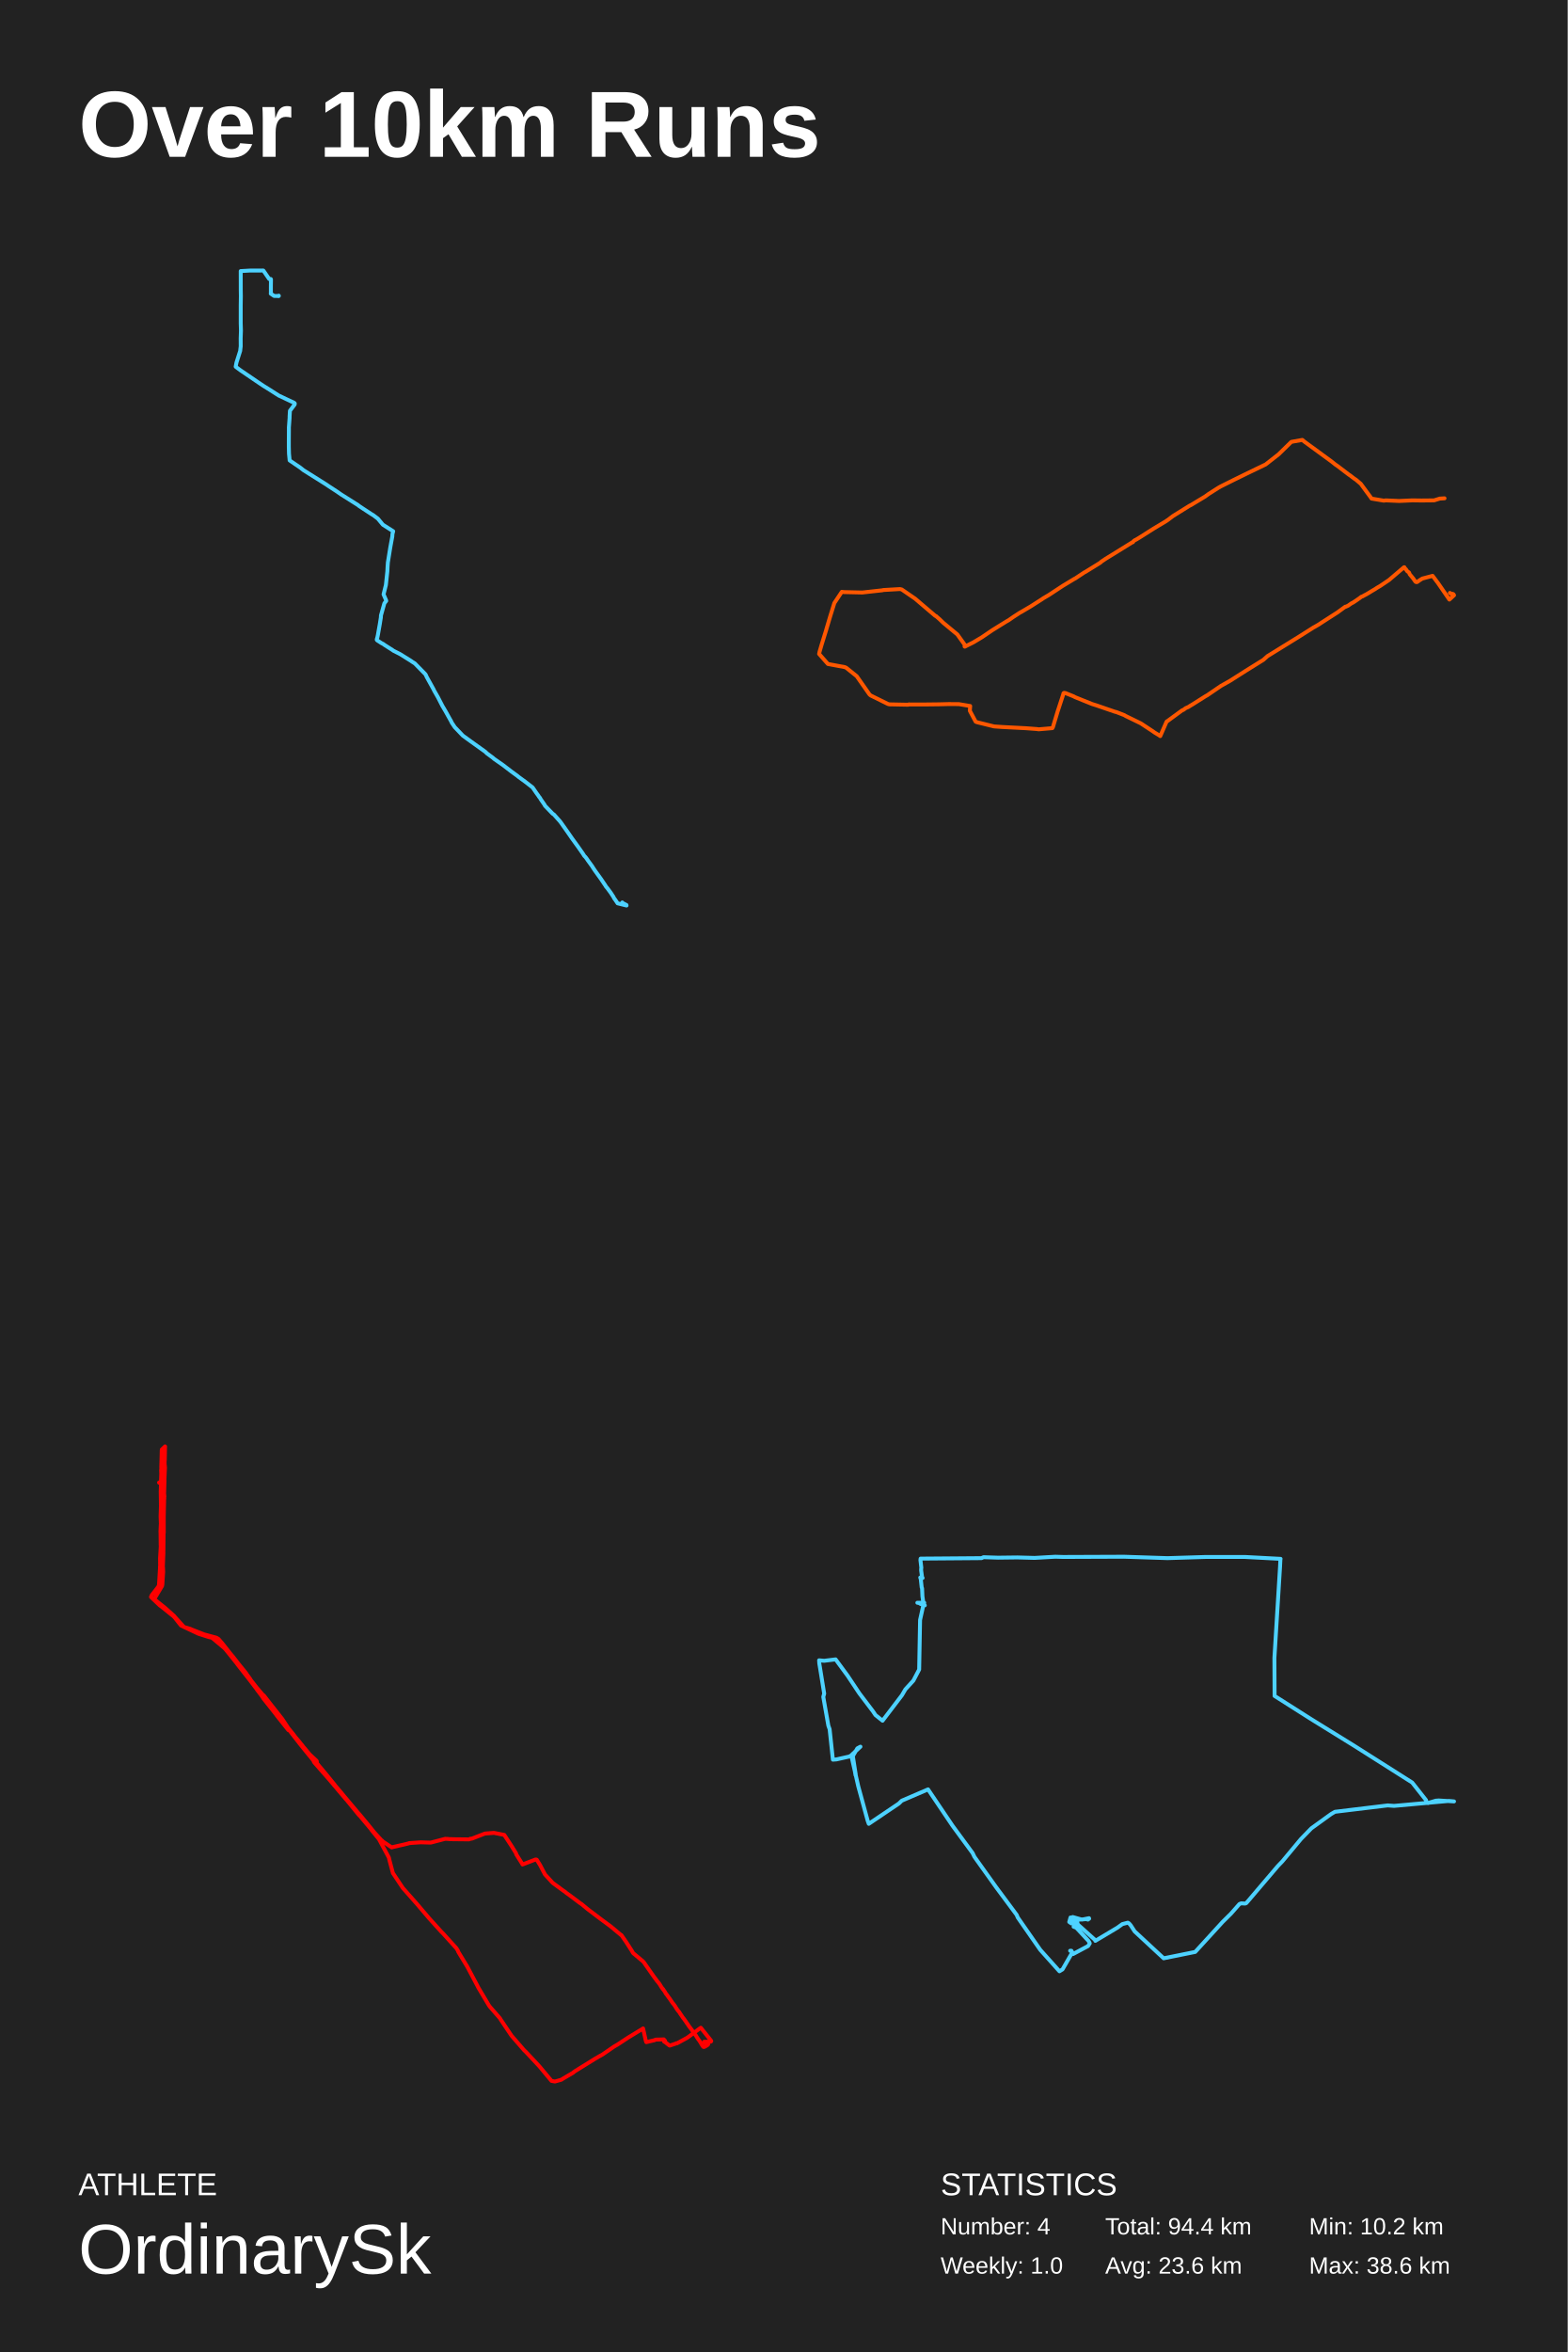
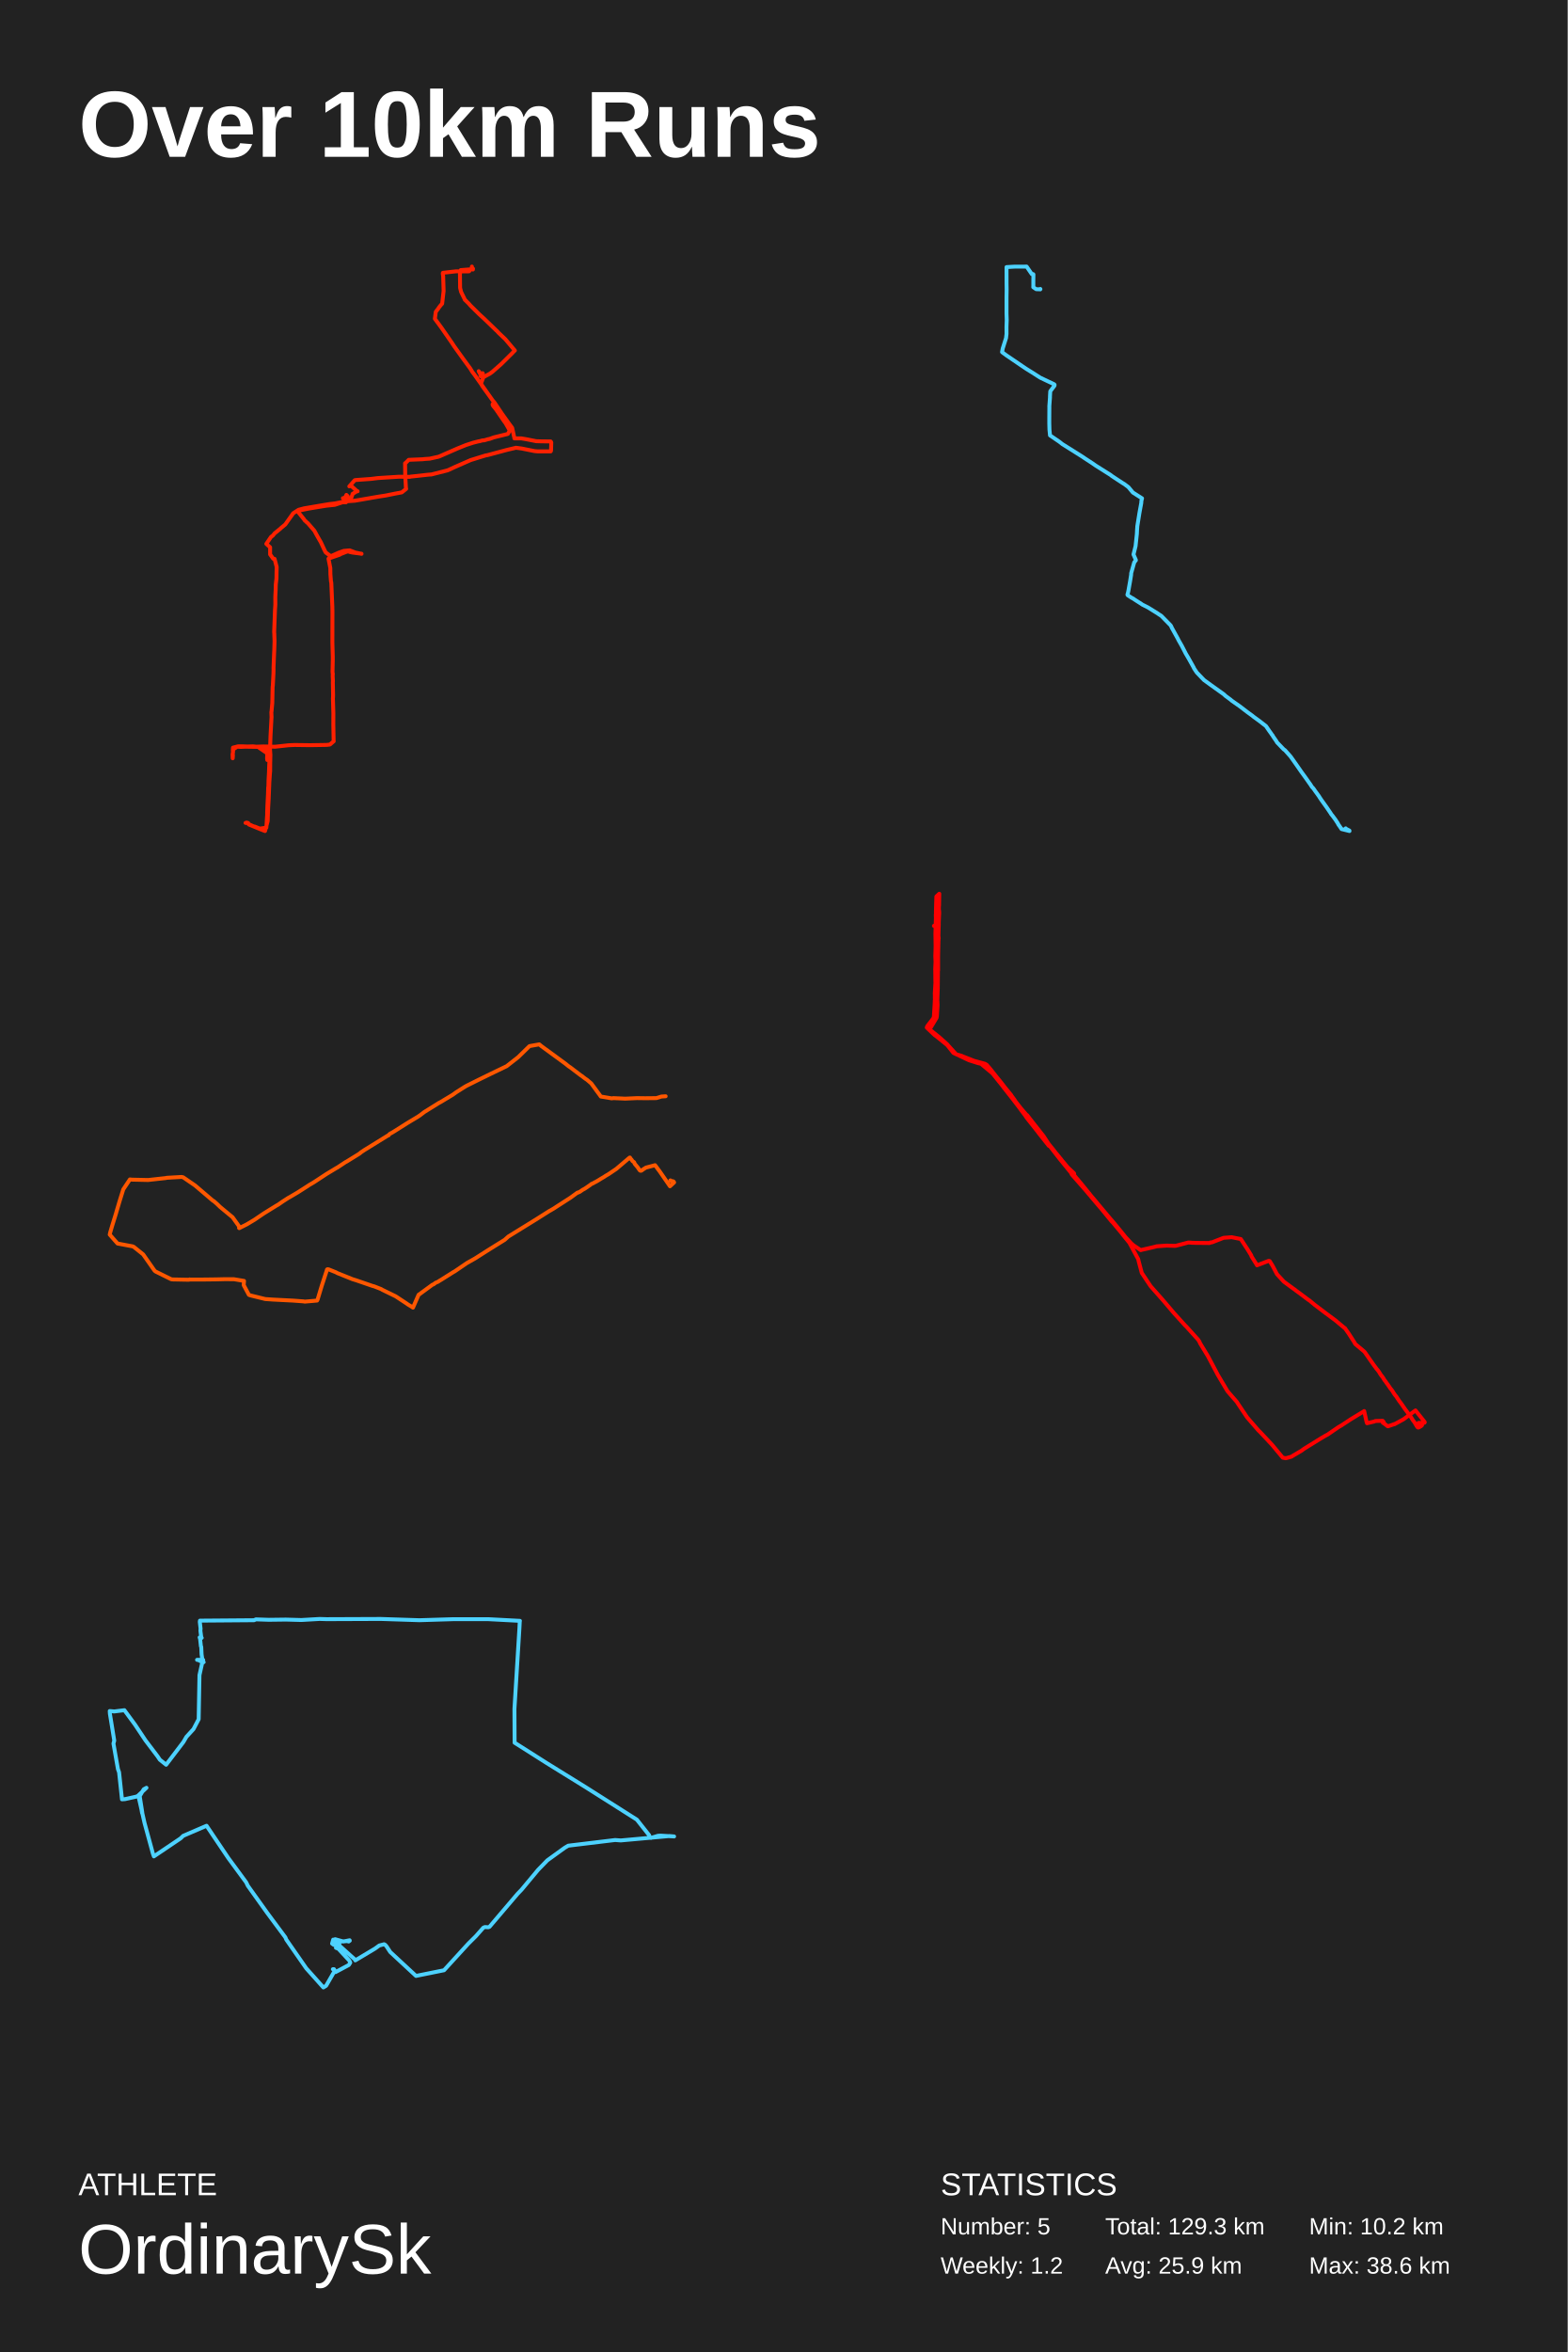
<svg xmlns="http://www.w3.org/2000/svg" baseProfile="full" height="300mm" version="1.1" viewBox="0,0,200,300" width="200mm">
  <defs />
  <rect fill="#222222" height="300" width="200" x="0" y="0" />
  <text fill="#FFFFFF" style="font-size:12px; font-family:Arial; font-weight:bold;" x="10" y="20">Over 10km Runs</text>
  <text fill="#FFFFFF" style="font-size:4px; font-family:Arial" x="10" y="280">ATHLETE</text>
  <text fill="#FFFFFF" style="font-size:9px; font-family:Arial" x="10" y="290">OrdinarySk</text>
  <text fill="#FFFFFF" style="font-size:4px; font-family:Arial" x="120" y="280">STATISTICS</text>
-   <text fill="#FFFFFF" style="font-size:3px; font-family:Arial" x="120" y="285">Number: 4</text>
-   <text fill="#FFFFFF" style="font-size:3px; font-family:Arial" x="120" y="290">Weekly: 1.0</text>
-   <text fill="#FFFFFF" style="font-size:3px; font-family:Arial" x="141" y="285">Total: 94.4 km</text>
-   <text fill="#FFFFFF" style="font-size:3px; font-family:Arial" x="141" y="290">Avg: 23.6 km</text>
+   <text fill="#FFFFFF" style="font-size:3px; font-family:Arial" x="120" y="285">Number: 5</text>
+   <text fill="#FFFFFF" style="font-size:3px; font-family:Arial" x="120" y="290">Weekly: 1.2</text>
+   <text fill="#FFFFFF" style="font-size:3px; font-family:Arial" x="141" y="285">Total: 129.3 km</text>
+   <text fill="#FFFFFF" style="font-size:3px; font-family:Arial" x="141" y="290">Avg: 25.9 km</text>
  <text fill="#FFFFFF" style="font-size:3px; font-family:Arial" x="167" y="285">Min: 10.2 km</text>
  <text fill="#FFFFFF" style="font-size:3px; font-family:Arial" x="167" y="290">Max: 38.6 km</text>
-   <polyline fill="none" points="79.389,115.112 79.436,115.181 79.921,115.432 79.932,115.5 78.794,115.219 78.461,114.725 78.367,114.611 78.221,114.33 78.134,114.208 77.929,113.889 77.492,113.296 77.311,113.084 77.223,112.932 76.662,112.103 75.903,111.047 75.635,110.644 75.53,110.47 75.419,110.325 75.302,110.158 75.016,109.771 74.841,109.512 74.683,109.307 74.543,109.17 74.362,108.881 73.685,107.916 72.99,106.959 72.342,106.024 71.518,104.861 71.442,104.762 70.678,103.904 70.491,103.774 69.527,102.771 69.481,102.665 68.967,101.92 68.891,101.768 68.774,101.639 68.686,101.494 68.447,101.168 67.951,100.446 66.993,99.701 66.147,99.085 66.006,98.963 65.253,98.416 64.161,97.58 63.04,96.797 62.859,96.638 62.065,96.052 62.013,95.976 61.896,95.877 60.057,94.562 59.052,93.833 58.019,92.753 57.633,92.176 57.563,92.016 56.816,90.678 56.442,90.047 55.876,88.945 55.385,88.086 55.309,87.918 54.451,86.368 54.311,86.063 54.241,85.965 52.921,84.619 52.559,84.391 52.448,84.307 51.018,83.418 50.189,83 50.054,82.901 49.073,82.277 48.898,82.148 48.659,82.026 48.297,81.791 48.122,81.677 48.069,81.616 48.069,81.547 48.145,81.289 48.209,80.985 48.449,79.631 48.589,78.757 48.601,78.498 49.038,76.947 49.272,76.651 49.266,76.582 48.933,75.814 49.231,74.613 49.418,72.864 49.447,72.255 49.476,71.867 49.476,71.791 49.786,69.86 50.049,68.422 50.066,68.126 50.16,67.761 48.846,66.924 48.209,66.156 47.602,65.7 47.427,65.601 46.288,64.856 45.739,64.49 45.716,64.452 43.509,63.061 43.007,62.711 41.886,61.98 41.635,61.806 38.715,59.972 38.324,59.661 36.952,58.725 36.87,57.881 36.847,56.975 36.847,56.291 36.858,54.693 36.853,54.556 36.946,53.294 36.946,53.119 36.987,52.396 37.594,51.59 37.606,51.468 37.565,51.399 35.556,50.448 34.429,49.726 33.571,49.193 32.958,48.782 30.687,47.238 30.103,46.804 30.068,46.766 30.167,46.249 30.646,44.742 30.658,44.59 30.71,44.172 30.704,43.16 30.739,42.178 30.71,41.235 30.71,38.914 30.728,37.78 30.716,37.026 30.71,34.576 31.895,34.508 33.297,34.508 33.583,34.5 33.606,34.515 34.342,35.588 34.523,35.581 34.564,35.611 34.57,35.649 34.558,36.547 34.558,37.331 34.546,37.46 34.972,37.749 35.521,37.757 35.545,37.772 35.574,37.742 35.562,37.711" stroke="#4dd2ff" stroke-linecap="round" stroke-linejoin="round" stroke-width="0.5" />
-   <polyline fill="none" points="184.971,75.628 185.029,75.673 185.081,75.703 185.157,75.726 185.314,75.749 185.39,75.771 185.436,75.809 185.5,75.923 184.907,76.475 183.43,74.334 183.314,74.183 182.767,73.449 181.453,73.797 181.07,74.039 180.814,74.228 180.727,74.251 180.64,74.235 180.593,74.205 180.535,74.137 180.267,73.751 179.843,73.244 179.808,73.153 179.779,73.063 179.762,73.025 179.535,72.866 179.349,72.594 179.25,72.541 179.215,72.473 179.186,72.374 179.163,72.351 179.14,72.351 179.11,72.359 177.198,73.986 176.099,74.727 175.657,74.985 175.448,75.128 175.006,75.386 174.692,75.582 174.267,75.832 174.081,75.923 173.872,76.044 173.779,76.089 173.669,76.119 173.471,76.278 173,76.604 172.634,76.846 172.395,76.967 171.971,77.262 171.628,77.413 171.628,77.383 170.645,78.102 168.634,79.395 168.244,79.653 167.663,79.993 167.593,80.008 167.558,80.046 165.669,81.241 161.773,83.647 161.744,83.654 161.18,84.161 158.93,85.561 156.93,86.832 155.762,87.49 154.0,88.692 153.826,88.783 152.076,89.887 151.802,90.046 151.628,90.167 151.262,90.326 150.983,90.538 150.808,90.606 149.134,91.831 148.977,91.952 148.872,92.005 148.826,92.051 148.023,93.889 147.988,93.873 147.884,93.79 147.273,93.42 147.099,93.291 145.535,92.262 143.593,91.317 143.453,91.226 142.424,90.825 142.256,90.788 142.116,90.742 139.878,89.971 139.337,89.804 137.157,88.927 136.971,88.821 135.895,88.39 135.86,88.405 135.767,88.375 135.709,88.397 135.68,88.42 135.669,88.45 135.645,88.564 134.924,90.765 134.331,92.731 134.256,92.875 132.5,93.026 132.279,92.989 130.855,92.883 127.895,92.731 126.82,92.656 124.698,92.134 124.558,92.089 124.471,92.051 123.727,90.659 123.773,90.054 122.331,89.812 121.023,89.804 119.82,89.835 117.93,89.857 115.971,89.857 115.953,89.842 115.907,89.872 115.837,89.887 113.517,89.842 113.366,89.819 113.273,89.789 111.11,88.723 110.994,88.639 110.919,88.564 109.297,86.249 107.948,85.167 107.767,85.092 105.622,84.691 104.5,83.412 104.552,83.148 104.831,82.194 105.39,80.394 105.453,80.167 105.907,78.639 106.442,76.921 107.395,75.491 107.663,75.522 110.006,75.575 112.547,75.295 112.703,75.257 114.808,75.136 115.041,75.189 116.75,76.362 119.343,78.571 119.413,78.578 119.448,78.609 119.506,78.669 119.866,78.979 120.343,79.441 122.134,80.924 123.07,82.232 123.076,82.293 123.058,82.459 123.087,82.482 124.186,81.93 125.262,81.287 126.599,80.379 128.407,79.259 128.483,79.221 128.541,79.176 128.634,79.138 129.297,78.677 130.14,78.132 130.302,78.049 131.483,77.353 133.0,76.384 133.076,76.324 133.785,75.908 135.593,74.72 137.087,73.819 137.151,73.797 138.349,73.002 138.465,72.949 140.267,71.837 140.43,71.723 140.506,71.64 141.023,71.292 144.39,69.211 144.43,69.181 144.535,69.158 144.558,69.105 144.622,69.022 144.767,68.909 144.942,68.825 145.395,68.553 147.174,67.425 148.826,66.434 148.901,66.366 148.959,66.343 149.645,65.821 151.773,64.497 151.948,64.414 153.733,63.339 154.203,62.999 155.453,62.204 155.721,62.053 157.372,61.228 159.18,60.342 161.471,59.237 163.116,57.951 164.744,56.361 166.145,56.111 166.43,56.346 169.89,58.874 170.36,59.252 170.61,59.419 172.122,60.569 172.227,60.63 172.727,61.016 173,61.197 173.541,61.659 173.587,61.689 174.849,63.407 174.977,63.596 176.558,63.861 176.779,63.823 178.488,63.899 180.18,63.823 181.343,63.839 182.953,63.823 183.686,63.596 184.285,63.559" stroke="#ff5700" stroke-linecap="round" stroke-linejoin="round" stroke-width="0.5" />
-   <polyline fill="none" points="89.902,260.541 89.902,260.519 90.286,260.641 90.341,260.691 90.352,260.748 90.292,260.826 90.193,260.898 90.039,260.99 89.875,261.076 89.787,261.097 89.754,261.09 89.721,261.069 89.672,261.019 89.519,260.783 89.381,260.541 89.228,260.298 89.047,260.063 88.855,259.763 88.789,259.642 88.669,259.485 88.581,259.335 88.449,259.157 88.356,259.064 88.257,258.914 87.89,258.429 87.682,258.115 87.605,258.022 87.528,257.893 87.221,257.465 87.111,257.337 86.963,257.108 86.782,256.852 86.673,256.666 86.442,256.388 86.278,256.145 86.124,255.888 85.954,255.653 85.806,255.481 85.631,255.217 85.499,255.032 85.444,254.939 85.291,254.746 85.066,254.418 84.951,254.29 84.847,254.097 84.737,253.926 84.644,253.811 84.616,253.747 84.583,253.697 84.561,253.69 84.55,253.704 84.518,253.647 84.381,253.455 84.172,253.112 84.03,252.912 83.794,252.634 83.701,252.498 83.399,252.098 82.138,250.293 82.039,250.179 80.794,249.137 80.729,249.051 80.608,248.83 79.84,247.638 79.27,246.817 79.259,246.838 77.915,245.718 76.534,244.697 74.954,243.498 74.126,242.812 74.083,242.805 72.657,241.734 72.257,241.449 72.076,241.292 71.889,241.17 70.601,240.228 70.496,240.143 69.526,239.086 68.906,237.901 68.478,237.208 68.341,237.173 66.663,237.815 66.603,237.701 65.857,236.516 65.841,236.402 65.271,235.474 64.333,234.046 63.039,233.789 62.957,233.789 61.915,233.867 61.805,233.896 60.209,234.517 60.056,234.538 59.979,234.538 59.957,234.567 59.847,234.617 57.742,234.595 57.566,234.581 57.391,234.588 57.144,234.56 56.793,234.545 54.989,235.017 54.819,235.024 53.678,234.988 52.231,235.088 52.105,235.131 51.622,235.252 50.114,235.595 49.972,235.638 48.869,234.902 48.771,234.831 48.738,234.817 48.76,234.824 48.771,234.788 48.749,234.802 48.721,234.781 47.8,233.781 46.917,232.689 45.881,231.44 45.651,231.183 43.858,229.048 43.523,228.641 42.722,227.698 42.662,227.605 41.659,226.377 40.896,225.456 40.748,225.292 40.573,225.07 40.469,224.963 40.425,224.856 40.419,224.67 40.392,224.599 39.487,223.749 38.873,223.006 38.687,222.792 38.533,222.585 38.325,222.342 38.242,222.228 37.716,221.6 37.425,221.214 36.762,220.4 36.011,219.257 34.508,217.35 33.658,216.258 33.636,216.3 33.642,216.3 32.721,215.222 31.975,214.265 31.909,214.143 31.437,213.493 31.388,213.401 30.467,212.272 29.699,211.279 29.688,211.301 29.694,211.279 29.337,210.851 28.345,209.593 27.873,209.05 27.61,208.893 26.053,208.472 24.462,207.85 24.287,207.765 23.475,207.529 22.307,206.236 22.203,206.107 21.052,205.079 19.807,204.079 19.681,203.95 20.668,202.307 20.712,202.1 20.81,200.592 20.816,200.471 20.794,199.928 20.778,199.806 20.849,198.02 20.838,197.856 20.849,197.784 20.871,195.562 20.887,195.519 20.893,195.476 20.893,193.39 20.942,191.268 20.959,191.096 20.767,190.932 20.832,190.882 20.975,190.896 20.937,190.503 20.986,188.874 20.98,188.702 21.035,187.444 21.046,187.387 21.046,187.159 21.024,186.908 21.002,186.758 21.002,186.422 21.024,186.165 21.057,184.5 20.646,184.886 20.635,184.972 20.575,187.166 20.586,187.251 20.58,187.373 20.558,187.53 20.575,187.952 20.531,189.195 20.553,189.202 20.29,189.11 20.306,189.088 20.339,189.117 20.322,189.138 20.388,189.145 20.46,189.174 20.531,189.167 20.542,189.181 20.503,190.224 20.531,192.068 20.487,193.476 20.525,194.383 20.514,194.447 20.471,195.369 20.481,195.484 20.498,197.013 20.509,197.234 20.416,198.806 20.427,199.185 20.421,199.378 20.432,199.678 20.41,199.863 20.41,200.042 20.284,202.135 20.246,202.278 20.169,202.421 19.352,203.478 19.264,203.7 19.324,203.764 20.399,204.786 20.569,204.9 22.137,206.165 22.264,206.293 23.092,207.336 25.312,208.386 26.656,208.815 26.99,208.879 27.018,208.908 27.056,208.908 28.608,210.201 28.772,210.372 30.176,212.122 30.313,212.315 31.684,214.058 32.71,215.4 32.781,215.515 33.395,216.322 33.603,216.643 35.199,218.657 35.314,218.822 36.789,220.678 36.888,220.693 36.926,220.721 38.374,222.578 39.992,224.57 40.036,224.699 40.079,224.785 42.004,226.977 44.066,229.419 44.258,229.633 45.788,231.504 45.947,231.661 47.34,233.325 47.416,233.446 48.349,234.588 49.61,236.93 49.692,237.294 50.131,238.936 50.147,238.943 51.386,240.806 53.19,242.848 54.737,244.668 56.327,246.424 56.53,246.624 58.219,248.494 58.4,248.78 58.487,248.994 59.623,250.864 60.911,253.298 61.015,253.504 62.364,255.774 62.479,255.938 63.785,257.437 63.856,257.565 65.254,259.649 66.888,261.533 67.075,261.704 68.818,263.566 70.277,265.322 70.365,265.422 70.798,265.5 71.609,265.272 71.818,265.136 73.117,264.373 73.183,264.308 73.392,264.159 76.007,262.539 76.084,262.503 76.391,262.318 76.824,262.082 78.365,261.026 78.787,260.783 80.12,259.906 81.655,258.971 81.891,258.835 82.039,258.728 82.39,260.313 82.434,260.412 82.45,260.477 83.509,260.227 83.635,260.156 84.693,260.127 84.764,260.227 84.847,260.305 84.715,260.384 84.726,260.412 84.748,260.434 84.83,260.455 85.417,260.912 85.444,260.919 86.25,260.648 86.3,260.612 86.371,260.627 87.643,259.934 87.791,259.834 89.25,258.75 89.409,258.643 90.719,260.291 90.736,260.348 90.725,260.377 90.681,260.412 89.831,260.434 89.848,260.427" stroke="#ff0000" stroke-linecap="round" stroke-linejoin="round" stroke-width="0.5" />
-   <polyline fill="none" points="136.803,249.151 136.895,249.241 138.815,248.218 139.023,247.887 139,247.797 138.861,247.556 137.242,245.811 137.196,245.841 136.965,245.751 136.988,245.66 137.034,245.69 137.219,245.841 137.52,245.48 137.427,245.209 137.427,244.908 137.381,245.149 137.219,245.269 136.965,245.179 136.803,245.058 136.872,244.758 136.849,244.517 138.028,244.848 138.93,244.667 138.953,244.727 138.791,244.848 138.583,244.788 137.265,244.878 136.849,245.119 136.872,245.179 136.826,245.209 136.664,245.329 136.41,245.149 136.572,244.577 136.78,244.818 139.763,247.496 139.74,247.556 142.561,245.871 143.185,245.42 143.879,245.239 144.04,245.329 144.249,245.57 144.757,246.352 148.457,249.783 152.48,248.97 155.972,245.149 157.036,244.096 158.122,242.862 158.354,242.771 158.839,242.802 159.001,242.741 163.024,238.017 163.602,237.415 165.984,234.556 167.302,233.202 169.799,231.397 170.308,231.096 177.037,230.283 177.846,230.343 184.829,229.711 185.5,229.772 183.535,229.651 183.165,229.681 182.17,229.982 181.962,229.892 181.939,229.621 180.159,227.364 172.944,222.79 167.256,219.269 162.608,216.319 162.585,211.474 163.302,199.857 163.348,198.924 163.325,198.893 163.371,198.833 158.816,198.592 153.821,198.592 148.942,198.743 143.393,198.562 135.624,198.592 134.629,198.562 131.993,198.713 129.773,198.653 127.322,198.683 125.473,198.623 125.218,198.743 117.449,198.803 117.426,198.984 117.541,199.977 117.518,200.127 117.518,200.308 117.634,201.181 117.703,201.271 117.403,201.211 117.472,201.422 117.588,202.505 117.634,202.565 117.68,203.619 117.819,204.582 117.911,204.431 117.033,204.431 117.241,204.461 117.495,204.612 117.865,204.612 117.981,204.762 117.819,204.642 117.38,206.628 117.264,212.949 116.524,214.363 115.507,215.477 115.067,216.229 112.593,219.479 111.691,218.757 111.368,218.276 109.633,215.988 108.13,213.731 106.604,211.655 105.147,211.835 104.5,211.775 104.523,212.166 105.147,216.018 105.032,216.44 105.679,220.111 105.841,220.563 106.257,224.445 106.697,224.415 108.315,224.054 108.5,223.963 108.685,223.994 108.755,224.174 109.148,226.431 109.171,226.341 108.801,223.994 109.379,223 109.772,222.79 108.616,223.873 108.616,223.963 109.495,227.846 110.697,232.239 110.836,232.63 114.674,230.042 115.044,229.681 118.397,228.237 121.519,232.871 124.085,236.362 124.316,236.843 127.091,240.725 129.704,244.246 129.843,244.577 132.71,248.699 135.161,251.438 135.554,251.197 136.803,249.03 136.687,248.82 136.525,248.82" stroke="#4dd2ff" stroke-linecap="round" stroke-linejoin="round" stroke-width="0.5" />
+   <polyline fill="none" points="61.297,47.962 61.706,48.019 61.448,48.691 61.379,48.797 61.366,48.838 61.492,49.191 62.777,50.968 62.953,51.198 63.091,51.361 63.104,51.411 63.091,51.427 63.085,51.427 63.041,51.402 63.022,51.402 62.884,51.509 62.852,51.55 62.84,51.607 62.877,51.706 62.984,51.869 62.997,51.853 62.997,51.828 62.984,51.828 62.991,51.853 63.35,52.32 64.306,53.721 64.502,53.983 65.03,54.908 64.804,55.334 64.684,55.375 62.984,55.793 62.468,55.982 62.254,56.022 61.782,56.162 61.568,56.17 61.146,56.285 61.083,56.285 60.372,56.465 59.44,56.768 58.389,57.194 56.085,58.201 55.965,58.25 54.825,58.504 54.19,58.545 53.913,58.578 52.144,58.652 51.728,59.07 51.678,59.086 51.697,60.626 51.785,62.207 51.816,62.354 51.256,62.804 50.412,62.96 49.197,63.206 48.247,63.353 45.263,63.869 44.262,63.935 44.148,63.927 42.732,64.213 42.014,64.295 40.975,64.467 38.804,64.836 38.092,65.024 37.393,65.474 37.324,65.589 36.392,66.899 35.857,67.342 35.757,67.44 35.026,68.038 34.812,68.308 34.573,68.488 33.975,69.373 34.46,69.807 34.46,70.716 34.856,71.264 35.026,71.281 35.297,72.321 35.278,73.074 35.272,73.762 35.184,74.54 35.165,75.302 35.121,76.12 35.127,77.103 35.083,77.783 34.976,80.616 35.001,80.943 34.995,80.968 35.026,81.77 34.988,82.982 34.976,83.17 34.894,85.176 34.9,85.356 34.888,85.872 34.806,87.444 34.781,87.591 34.737,89.662 34.642,90.727 34.617,90.841 34.642,91.447 34.51,93.886 34.441,95.843 34.34,97.684 34.315,98.495 34.258,99.526 34.239,100.32 34.214,100.451 34.189,101.294 34.113,102.8 34.082,103.676 34.088,103.815 33.981,105.566 33.15,105.689 32.47,105.419 32.363,105.411 32.363,105.419 32.319,105.386 31.702,105.108 31.702,105.083 31.482,104.92 31.325,104.961 31.394,104.969 31.583,104.952 31.652,104.969 31.721,105.132 31.746,105.165 33.219,105.771 33.811,106.0 34.151,104.731 34.208,103.119 34.271,102.039 34.365,99.722 34.447,98.527 34.466,98.413 34.472,97.398 34.497,96.285 34.422,95.221 33.572,95.212 32.804,95.237 32.81,95.253 32.25,95.196 31.564,95.221 30.997,95.196 30.418,95.196 30.336,95.204 29.725,95.36 29.707,95.72 29.732,95.941 29.725,95.925 29.732,95.925 29.669,96.195 29.688,96.719 29.713,96.35 29.694,96.26 29.707,95.99 29.725,95.9 29.719,95.916 29.757,95.581 30.254,95.245 30.739,95.27 31.274,95.245 32.98,95.27 33.591,95.262 33.585,95.253 33.201,95.229 33.056,95.335 33.062,95.376 34.107,96.096 34.088,96.244 34.076,96.743 34.095,96.94 34.113,96.89 34.139,96.768 34.069,95.384 33.925,95.384 33.61,95.278 34.453,95.27 34.617,95.237 35.108,95.245 36.827,95.057 37.601,95.024 39.572,95.049 41.662,95.016 42.09,94.967 42.575,94.549 42.562,94.443 42.524,92.396 42.53,91.021 42.474,89.089 42.486,88.917 42.493,88.631 42.461,87.01 42.474,86.879 42.442,86.224 42.461,85.913 42.436,85.888 42.423,85.667 42.455,84.202 42.455,83.792 42.405,81.958 42.411,78.028 42.398,77.365 42.266,74.311 42.222,74.139 42.153,73.246 42.14,72.452 41.907,71.264 41.939,71.223 42.077,71.191 43.355,70.749 43.374,70.732 43.242,70.757 44.287,70.347 44.425,70.347 44.576,70.38 44.646,70.413 44.998,70.486 46.119,70.626 46.125,70.642 45.514,70.511 45.414,70.503 44.614,70.2 43.859,70.265 43.21,70.495 42.316,70.896 42.19,70.937 41.548,70.462 41.359,70.085 40.931,69.16 40.472,68.365 40.1,67.686 39.276,66.736 39.062,66.556 39.005,66.482 38.898,66.408 38.759,66.203 37.966,65.221 38.111,65.13 39.358,64.877 41.605,64.508 42.707,64.393 43.676,64.074 44.142,64.066 44.054,63.91 43.915,63.722 43.909,63.673 43.928,63.64 43.915,63.624 43.934,63.64 43.947,63.476 43.997,63.468 44.035,63.402 44.104,63.329 44.192,63.124 44.35,63.28 44.274,63.542 44.155,63.591 44.048,63.607 43.745,63.542 43.922,63.574 43.903,63.632 43.947,63.705 44.809,63.501 44.973,63.058 44.979,62.993 45.382,62.755 45.395,62.714 45.502,62.641 45.622,62.665 45.615,62.649 45.496,62.6 44.784,61.961 44.564,62.035 45.263,61.248 45.439,61.224 47.346,61.084 48.203,60.978 50.242,60.847 50.922,60.806 52.288,60.822 52.402,60.79 52.716,60.757 54.655,60.544 55.04,60.519 57.067,60.003 57.249,59.93 57.935,59.61 60.038,58.685 61.971,58.087 62.147,58.062 62.399,57.997 64.621,57.399 65.83,57.112 66.56,57.21 68.197,57.538 68.556,57.571 70.262,57.571 70.3,57.456 70.331,56.424 70.256,56.309 68.99,56.293 68.417,56.276 67.133,56.022 66.497,55.916 65.622,55.916 65.641,55.875 65.584,55.695 65.345,54.589 65.307,54.523 65.005,54.122 64.061,52.803 63.028,51.263 62.997,51.255 62.884,51.116 60.542,47.806 60.246,47.421 60,47.011 59.018,45.668 57.935,44.16 57.658,43.734 56.317,41.801 55.48,40.662 55.594,39.777 55.946,39.318 55.952,39.285 56.009,39.211 56.223,38.933 56.406,38.736 56.594,37.122 56.538,35.237 56.487,34.885 56.506,34.795 58.194,34.606 59.73,34.615 59.856,34.598 59.975,34.393 60.347,34.27 60.29,34.27 60.221,34.18 60.202,34.0 60.196,34.066 60.202,34.107 60.24,34.221 60.227,34.352 60.252,34.336 60.252,34.32 60.214,34.238 60.334,34.377 60.057,34.352 58.779,34.451 58.754,34.516 58.678,34.967 58.697,36.639 58.71,36.778 58.829,37.245 59.333,38.269 59.283,38.204 59.786,38.703 60.019,38.974 61.165,40.105 61.732,40.621 63.312,42.145 63.375,42.194 63.614,42.456 64.476,43.275 65.685,44.709 65.572,44.808 65.358,45.037 63.96,46.421 62.833,47.413 62.5,47.659 61.694,48.093 61.637,48.011 61.568,47.601 61.587,47.609 61.581,47.626 61.549,47.65 61.505,47.626 61.536,47.716 61.499,47.781 61.448,47.847 61.071,47.347 61.373,47.904 61.341,47.904 61.329,47.994 61.373,47.945" stroke="#ff2100" stroke-linecap="round" stroke-linejoin="round" stroke-width="0.5" />
+   <polyline fill="none" points="171.679,105.656 171.721,105.716 172.152,105.939 172.162,106.0 171.15,105.75 170.854,105.311 170.771,105.21 170.641,104.96 170.563,104.852 170.382,104.568 169.992,104.041 169.832,103.852 169.754,103.717 169.255,102.981 168.581,102.042 168.342,101.684 168.249,101.529 168.15,101.4 168.046,101.252 167.792,100.907 167.636,100.677 167.496,100.495 167.371,100.374 167.211,100.117 166.608,99.259 165.991,98.408 165.415,97.577 164.683,96.543 164.615,96.456 163.936,95.692 163.769,95.577 162.913,94.686 162.872,94.591 162.415,93.929 162.347,93.794 162.244,93.679 162.166,93.551 161.953,93.26 161.512,92.618 160.661,91.956 159.908,91.409 159.783,91.301 159.114,90.814 158.143,90.071 157.147,89.375 156.986,89.233 156.28,88.713 156.233,88.646 156.13,88.558 154.495,87.389 153.602,86.74 152.683,85.781 152.341,85.267 152.278,85.125 151.614,83.936 151.282,83.375 150.779,82.395 150.343,81.632 150.275,81.483 149.512,80.104 149.388,79.834 149.325,79.746 148.152,78.55 147.831,78.347 147.732,78.273 146.46,77.482 145.723,77.111 145.604,77.023 144.732,76.469 144.576,76.354 144.363,76.246 144.042,76.036 143.886,75.935 143.839,75.881 143.839,75.82 143.907,75.59 143.964,75.32 144.177,74.117 144.301,73.339 144.312,73.11 144.701,71.731 144.908,71.467 144.903,71.406 144.607,70.724 144.872,69.656 145.038,68.101 145.064,67.56 145.09,67.216 145.09,67.148 145.365,65.431 145.599,64.153 145.614,63.89 145.697,63.565 144.53,62.822 143.964,62.139 143.424,61.733 143.268,61.645 142.256,60.983 141.768,60.658 141.748,60.624 139.786,59.387 139.339,59.076 138.343,58.427 138.12,58.272 135.525,56.642 135.177,56.365 133.957,55.533 133.885,54.783 133.864,53.978 133.864,53.37 133.874,51.95 133.869,51.828 133.952,50.705 133.952,50.55 133.988,49.907 134.528,49.191 134.539,49.082 134.502,49.022 132.717,48.176 131.715,47.534 130.952,47.06 130.407,46.695 128.388,45.322 127.869,44.937 127.838,44.903 127.926,44.443 128.352,43.104 128.362,42.969 128.409,42.597 128.404,41.697 128.435,40.825 128.409,39.986 128.409,37.923 128.425,36.915 128.414,36.246 128.409,34.068 129.463,34.007 130.708,34.007 130.963,34.0 130.983,34.014 131.637,34.967 131.798,34.961 131.834,34.988 131.84,35.021 131.829,35.82 131.829,36.516 131.819,36.631 132.198,36.888 132.686,36.895 132.706,36.909 132.732,36.882 132.722,36.855" stroke="#4dd2ff" stroke-linecap="round" stroke-linejoin="round" stroke-width="0.5" />
+   <polyline fill="none" points="85.53,150.558 85.581,150.598 85.628,150.625 85.695,150.645 85.835,150.665 85.902,150.686 85.943,150.719 86.0,150.82 85.473,151.311 84.16,149.408 84.057,149.273 83.571,148.621 82.403,148.93 82.062,149.146 81.835,149.314 81.757,149.334 81.68,149.32 81.638,149.294 81.587,149.233 81.349,148.89 80.972,148.439 80.941,148.359 80.915,148.278 80.899,148.244 80.698,148.103 80.532,147.861 80.444,147.814 80.413,147.753 80.388,147.666 80.367,147.646 80.346,147.646 80.32,147.652 78.62,149.098 77.643,149.758 77.251,149.986 77.065,150.114 76.672,150.343 76.393,150.518 76.016,150.739 75.85,150.82 75.664,150.928 75.581,150.968 75.483,150.995 75.307,151.136 74.889,151.425 74.563,151.641 74.351,151.748 73.974,152.011 73.669,152.145 73.669,152.118 72.796,152.757 71.008,153.907 70.661,154.136 70.145,154.438 70.083,154.452 70.052,154.485 68.372,155.548 64.91,157.686 64.884,157.693 64.382,158.143 62.382,159.387 60.605,160.517 59.566,161.102 58.0,162.171 57.845,162.252 56.289,163.233 56.047,163.375 55.891,163.482 55.566,163.623 55.318,163.812 55.163,163.872 53.674,164.961 53.535,165.069 53.442,165.116 53.401,165.156 52.687,166.79 52.656,166.776 52.563,166.702 52.021,166.373 51.866,166.259 50.475,165.344 48.749,164.504 48.625,164.423 47.711,164.067 47.561,164.033 47.437,163.993 45.447,163.307 44.966,163.159 43.028,162.379 42.863,162.285 41.907,161.902 41.876,161.915 41.793,161.889 41.742,161.909 41.716,161.929 41.705,161.956 41.685,162.057 41.044,164.013 40.517,165.761 40.45,165.889 38.889,166.023 38.693,165.99 37.426,165.896 34.796,165.761 33.84,165.694 31.953,165.23 31.829,165.19 31.752,165.156 31.09,163.919 31.132,163.381 29.85,163.166 28.687,163.159 27.618,163.186 25.938,163.206 24.196,163.206 24.181,163.193 24.14,163.22 24.078,163.233 22.016,163.193 21.881,163.173 21.798,163.146 19.876,162.198 19.773,162.124 19.705,162.057 18.264,159.999 17.065,159.038 16.904,158.97 14.997,158.614 14.0,157.478 14.047,157.242 14.295,156.395 14.791,154.795 14.848,154.593 15.251,153.234 15.726,151.708 16.574,150.437 16.811,150.464 18.894,150.511 21.152,150.262 21.292,150.228 23.163,150.121 23.37,150.168 24.889,151.21 27.194,153.174 27.256,153.181 27.287,153.208 27.339,153.261 27.659,153.537 28.083,153.947 29.674,155.265 30.506,156.429 30.512,156.482 30.496,156.63 30.522,156.651 31.499,156.16 32.455,155.588 33.643,154.781 35.251,153.786 35.318,153.752 35.37,153.712 35.452,153.678 36.041,153.268 36.791,152.784 36.935,152.71 37.984,152.091 39.333,151.23 39.401,151.177 40.031,150.807 41.638,149.751 42.966,148.951 43.023,148.93 44.088,148.224 44.191,148.177 45.793,147.188 45.938,147.088 46.005,147.014 46.465,146.704 49.457,144.854 49.494,144.828 49.587,144.807 49.607,144.76 49.664,144.686 49.793,144.585 49.948,144.511 50.351,144.269 51.933,143.267 53.401,142.386 53.468,142.325 53.519,142.305 54.129,141.841 56.021,140.664 56.176,140.59 57.762,139.635 58.181,139.332 59.292,138.626 59.53,138.491 60.997,137.758 62.605,136.971 64.641,135.989 66.103,134.845 67.55,133.432 68.796,133.21 69.049,133.419 72.124,135.666 72.543,136.002 72.765,136.15 74.109,137.173 74.202,137.226 74.646,137.57 74.889,137.731 75.37,138.141 75.411,138.168 76.532,139.695 76.646,139.863 78.052,140.099 78.248,140.065 79.767,140.133 81.271,140.065 82.305,140.079 83.736,140.065 84.388,139.863 84.92,139.83" stroke="#ff5700" stroke-linecap="round" stroke-linejoin="round" stroke-width="0.5" />
+   <polyline fill="none" points="181.024,181.592 181.024,181.573 181.366,181.681 181.414,181.725 181.424,181.776 181.37,181.846 181.283,181.909 181.146,181.991 181,182.068 180.922,182.087 180.893,182.08 180.863,182.061 180.82,182.017 180.683,181.808 180.561,181.592 180.425,181.376 180.264,181.167 180.093,180.901 180.035,180.793 179.928,180.653 179.85,180.52 179.733,180.361 179.65,180.279 179.562,180.146 179.235,179.714 179.05,179.435 178.982,179.353 178.914,179.239 178.641,178.858 178.543,178.744 178.412,178.541 178.251,178.312 178.153,178.148 177.949,177.9 177.802,177.684 177.666,177.456 177.515,177.247 177.383,177.095 177.227,176.86 177.11,176.695 177.062,176.612 176.925,176.441 176.725,176.149 176.623,176.035 176.53,175.864 176.433,175.712 176.35,175.61 176.326,175.553 176.296,175.509 176.277,175.502 176.267,175.515 176.238,175.464 176.116,175.293 175.931,174.988 175.804,174.811 175.594,174.563 175.512,174.443 175.244,174.088 174.122,172.482 174.035,172.381 172.928,171.455 172.87,171.379 172.763,171.182 172.08,170.122 171.573,169.393 171.563,169.412 170.369,168.416 169.141,167.508 167.737,166.442 167.001,165.833 166.962,165.827 165.695,164.875 165.339,164.621 165.178,164.482 165.013,164.374 163.867,163.536 163.775,163.46 162.912,162.521 162.361,161.467 161.981,160.852 161.859,160.82 160.367,161.391 160.314,161.29 159.651,160.236 159.636,160.135 159.129,159.31 158.296,158.041 157.146,157.812 157.072,157.812 156.146,157.882 156.049,157.907 154.63,158.459 154.494,158.478 154.426,158.478 154.406,158.504 154.309,158.548 152.437,158.529 152.281,158.517 152.125,158.523 151.906,158.498 151.594,158.485 149.99,158.904 149.839,158.91 148.825,158.878 147.539,158.967 147.426,159.005 146.997,159.113 145.657,159.418 145.53,159.456 144.551,158.802 144.463,158.739 144.434,158.726 144.453,158.732 144.463,158.701 144.443,158.713 144.419,158.694 143.6,157.806 142.815,156.835 141.894,155.724 141.689,155.496 140.096,153.598 139.798,153.236 139.087,152.398 139.033,152.316 138.141,151.224 137.464,150.405 137.332,150.259 137.176,150.062 137.083,149.967 137.044,149.872 137.039,149.707 137.015,149.644 136.211,148.888 135.665,148.228 135.499,148.038 135.363,147.853 135.178,147.638 135.104,147.536 134.636,146.977 134.378,146.635 133.788,145.911 133.121,144.895 131.785,143.2 131.03,142.229 131.01,142.267 131.015,142.267 130.196,141.308 129.533,140.458 129.475,140.35 129.056,139.772 129.012,139.689 128.193,138.686 127.51,137.804 127.501,137.823 127.506,137.804 127.189,137.423 126.306,136.305 125.887,135.823 125.653,135.683 124.269,135.308 122.856,134.756 122.7,134.68 121.978,134.47 120.94,133.321 120.847,133.207 119.824,132.292 118.717,131.403 118.605,131.289 119.483,129.828 119.522,129.644 119.609,128.304 119.614,128.196 119.595,127.713 119.58,127.606 119.643,126.018 119.634,125.872 119.643,125.808 119.663,123.833 119.678,123.795 119.682,123.757 119.682,121.902 119.726,120.016 119.741,119.863 119.57,119.717 119.629,119.673 119.756,119.685 119.721,119.336 119.765,117.888 119.76,117.735 119.809,116.617 119.819,116.566 119.819,116.363 119.799,116.141 119.78,116.007 119.78,115.709 119.799,115.48 119.829,114.0 119.463,114.343 119.453,114.419 119.4,116.37 119.409,116.446 119.405,116.554 119.385,116.693 119.4,117.068 119.361,118.174 119.38,118.18 119.146,118.097 119.161,118.078 119.19,118.104 119.176,118.123 119.234,118.129 119.297,118.155 119.361,118.148 119.37,118.161 119.336,119.088 119.361,120.727 119.322,121.978 119.356,122.785 119.346,122.842 119.307,123.661 119.317,123.763 119.331,125.122 119.341,125.319 119.258,126.716 119.268,127.053 119.263,127.224 119.273,127.491 119.253,127.656 119.253,127.815 119.141,129.676 119.107,129.803 119.039,129.93 118.313,130.87 118.235,131.067 118.288,131.124 119.244,132.032 119.395,132.133 120.789,133.257 120.901,133.372 121.637,134.299 123.611,135.232 124.805,135.613 125.103,135.67 125.127,135.696 125.161,135.696 126.54,136.845 126.687,136.997 127.934,138.553 128.056,138.724 129.275,140.273 130.186,141.467 130.25,141.569 130.796,142.286 130.981,142.572 132.399,144.362 132.502,144.508 133.813,146.159 133.9,146.171 133.935,146.197 135.221,147.847 136.659,149.618 136.698,149.732 136.737,149.809 138.448,151.757 140.281,153.928 140.451,154.118 141.811,155.781 141.953,155.921 143.191,157.4 143.259,157.507 144.088,158.523 145.209,160.604 145.282,160.928 145.672,162.388 145.686,162.394 146.788,164.05 148.392,165.865 149.766,167.483 151.18,169.044 151.36,169.221 152.861,170.884 153.022,171.137 153.1,171.328 154.109,172.99 155.254,175.153 155.347,175.337 156.546,177.355 156.648,177.501 157.808,178.833 157.872,178.947 159.115,180.799 160.567,182.474 160.733,182.626 162.283,184.281 163.58,185.841 163.658,185.93 164.043,186.0 164.764,185.797 164.949,185.677 166.104,184.998 166.163,184.941 166.348,184.808 168.673,183.368 168.741,183.336 169.014,183.171 169.399,182.962 170.769,182.023 171.144,181.808 172.329,181.027 173.694,180.196 173.903,180.076 174.035,179.981 174.347,181.389 174.386,181.478 174.4,181.535 175.341,181.313 175.453,181.249 176.394,181.224 176.457,181.313 176.53,181.383 176.413,181.452 176.423,181.478 176.443,181.497 176.516,181.516 177.037,181.922 177.062,181.928 177.778,181.687 177.822,181.655 177.885,181.668 179.016,181.053 179.148,180.964 180.444,180 180.586,179.905 181.751,181.37 181.765,181.421 181.755,181.446 181.716,181.478 180.961,181.497 180.976,181.49" stroke="#ff0000" stroke-linecap="round" stroke-linejoin="round" stroke-width="0.5" />
+   <polyline fill="none" points="42.714,251.467 42.796,251.548 44.502,250.638 44.687,250.344 44.666,250.264 44.543,250.05 43.104,248.498 43.063,248.525 42.858,248.445 42.878,248.365 42.919,248.391 43.084,248.525 43.351,248.204 43.269,247.963 43.269,247.696 43.228,247.91 43.084,248.017 42.858,247.937 42.714,247.83 42.775,247.562 42.755,247.348 43.803,247.642 44.605,247.482 44.625,247.535 44.481,247.642 44.296,247.589 43.125,247.669 42.755,247.883 42.775,247.937 42.734,247.963 42.59,248.07 42.364,247.91 42.508,247.402 42.693,247.616 45.345,249.996 45.324,250.05 47.832,248.552 48.387,248.151 49.003,247.99 49.147,248.07 49.332,248.284 49.784,248.98 53.073,252.029 56.649,251.307 59.753,247.91 60.698,246.974 61.664,245.877 61.87,245.797 62.301,245.824 62.445,245.77 66.022,241.571 66.536,241.036 68.653,238.495 69.824,237.291 72.044,235.686 72.496,235.418 78.477,234.696 79.197,234.75 85.404,234.188 86.0,234.241 84.253,234.134 83.924,234.161 83.04,234.429 82.855,234.348 82.835,234.108 81.252,232.101 74.839,228.035 69.783,224.905 65.652,222.284 65.631,217.977 66.268,207.65 66.309,206.821 66.289,206.794 66.33,206.741 62.281,206.527 57.841,206.527 53.504,206.66 48.572,206.5 41.665,206.527 40.782,206.5 38.438,206.634 36.465,206.58 34.287,206.607 32.642,206.553 32.416,206.66 25.51,206.714 25.49,206.874 25.592,207.757 25.572,207.891 25.572,208.052 25.675,208.827 25.736,208.908 25.469,208.854 25.531,209.041 25.633,210.005 25.675,210.058 25.716,210.994 25.839,211.851 25.921,211.717 25.14,211.717 25.325,211.744 25.551,211.877 25.88,211.877 25.983,212.011 25.839,211.904 25.448,213.67 25.346,219.288 24.688,220.545 23.784,221.535 23.393,222.204 21.194,225.093 20.392,224.451 20.104,224.023 18.563,221.99 17.227,219.983 15.87,218.137 14.576,218.298 14.0,218.244 14.021,218.592 14.576,222.016 14.473,222.391 15.048,225.655 15.192,226.056 15.562,229.507 15.953,229.48 17.391,229.159 17.556,229.079 17.72,229.105 17.782,229.266 18.131,231.272 18.152,231.192 17.823,229.105 18.337,228.223 18.686,228.035 17.659,228.998 17.659,229.079 18.44,232.529 19.508,236.435 19.632,236.783 23.044,234.482 23.373,234.161 26.353,232.877 29.128,236.997 31.409,240.099 31.615,240.527 34.081,243.978 36.404,247.108 36.527,247.402 39.076,251.066 41.254,253.5 41.604,253.286 42.714,251.36 42.611,251.173 42.467,251.173" stroke="#4dd2ff" stroke-linecap="round" stroke-linejoin="round" stroke-width="0.5" />
</svg>
